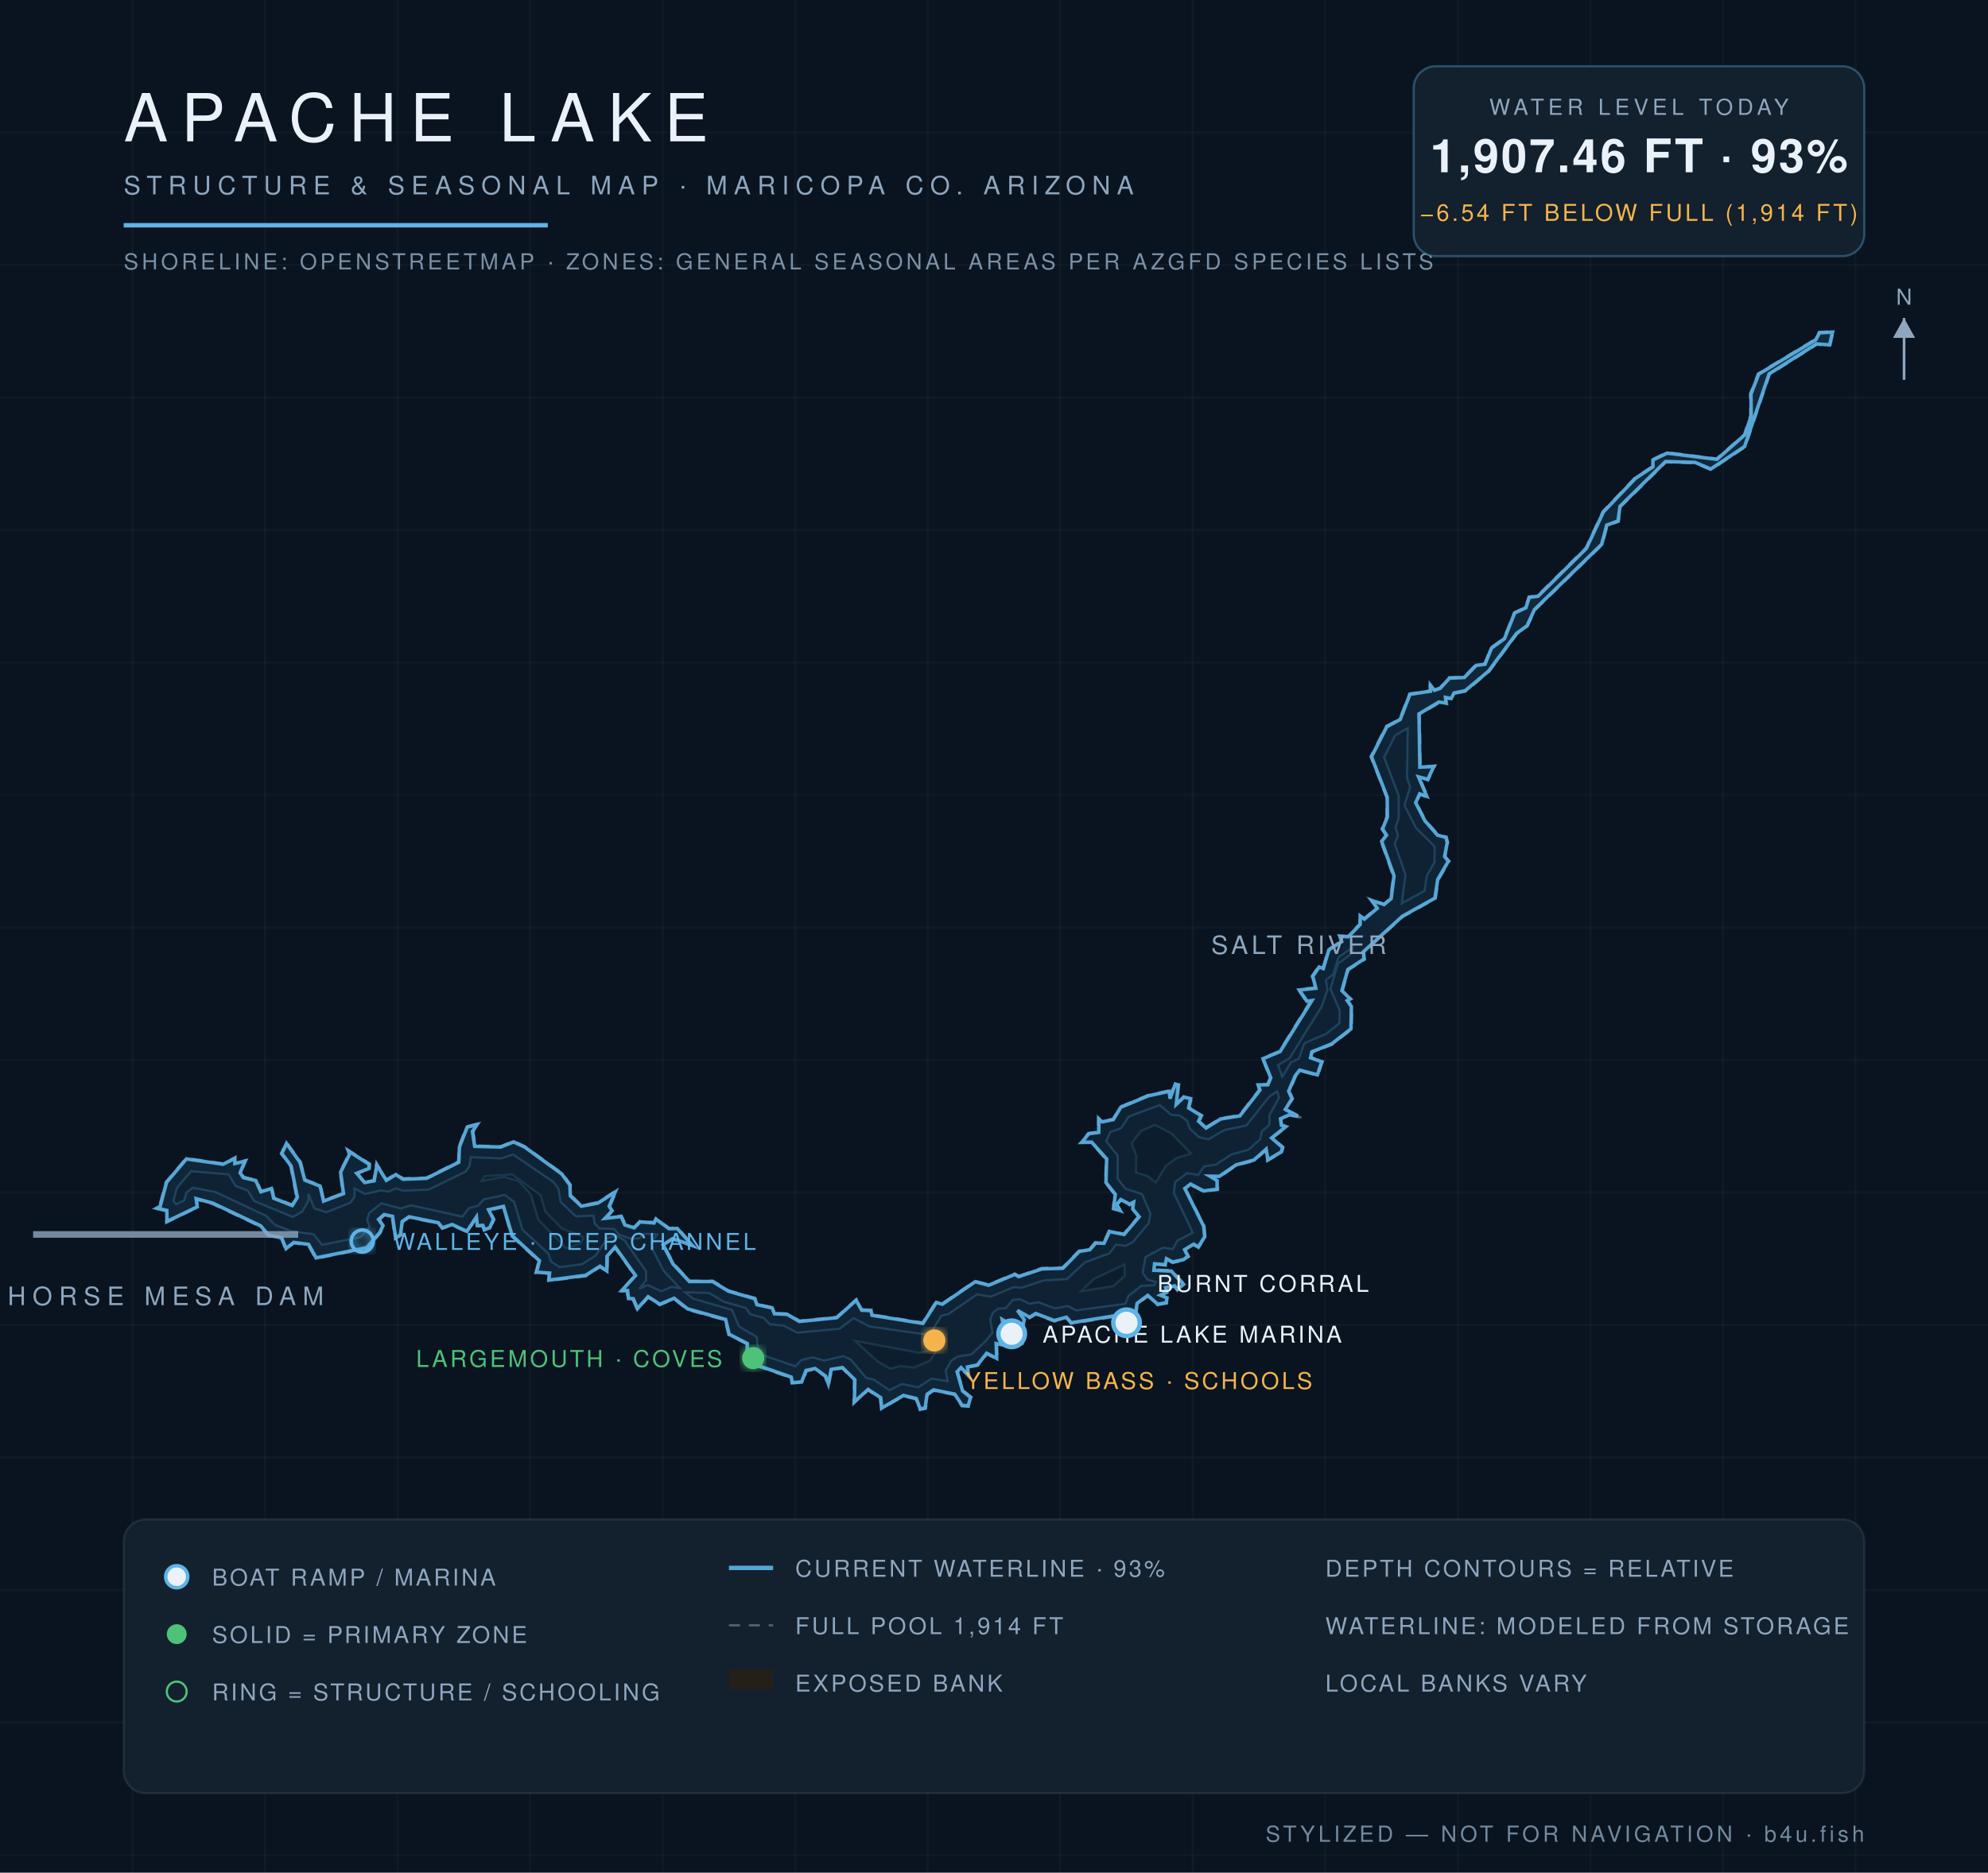
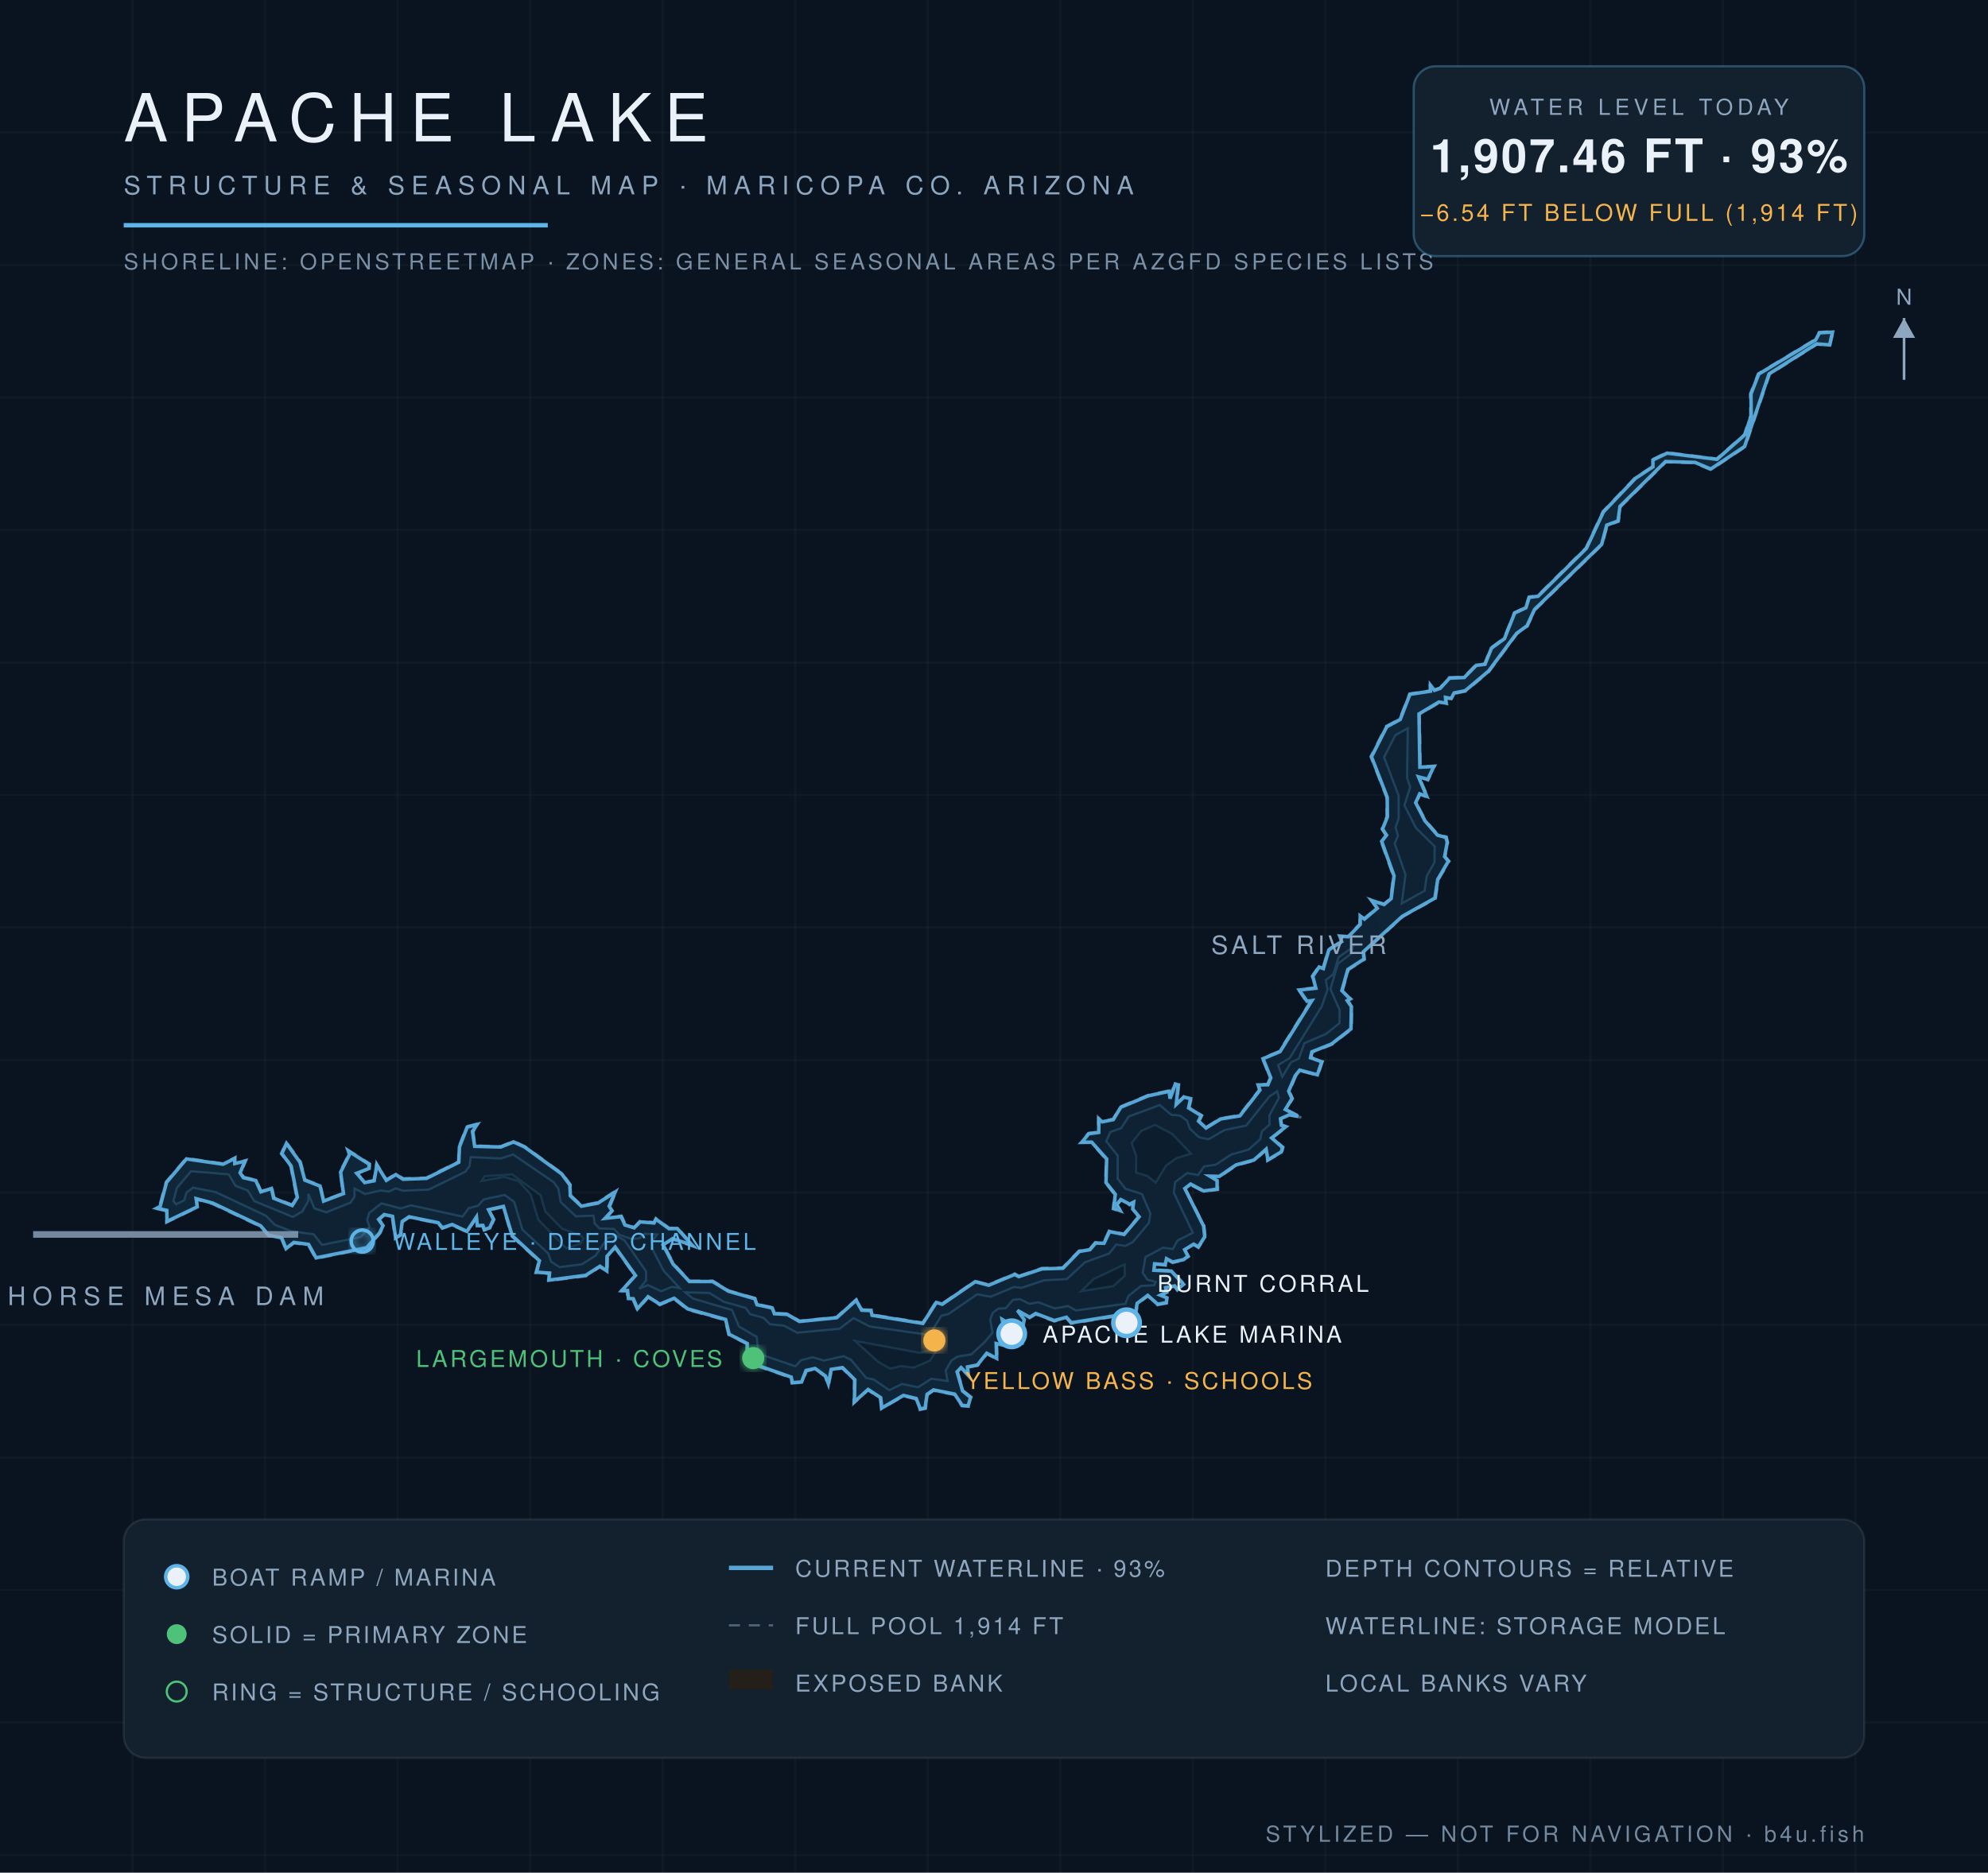
<svg xmlns="http://www.w3.org/2000/svg" viewBox="0 0 900 848" font-family="Helvetica,Arial,sans-serif">
  <defs>
    <radialGradient id="wg" cx="45%" cy="60%" r="80%">
      <stop offset="0%" stop-color="#0c1f31" />
      <stop offset="55%" stop-color="#102639" />
      <stop offset="100%" stop-color="#13293c" />
    </radialGradient>
    <filter id="glow">
      <feGaussianBlur stdDeviation="2.2" result="b" />
      <feMerge>
        <feMergeNode in="b" />
        <feMergeNode in="SourceGraphic" />
      </feMerge>
    </filter>
  </defs>
  <rect width="900" height="848" fill="#0a1420" />
  <g stroke="#ffffff" stroke-opacity="0.025">
    <line x1="60" y1="0" x2="60" y2="848" />
    <line x1="120" y1="0" x2="120" y2="848" />
    <line x1="180" y1="0" x2="180" y2="848" />
    <line x1="240" y1="0" x2="240" y2="848" />
    <line x1="300" y1="0" x2="300" y2="848" />
    <line x1="360" y1="0" x2="360" y2="848" />
    <line x1="420" y1="0" x2="420" y2="848" />
    <line x1="480" y1="0" x2="480" y2="848" />
    <line x1="540" y1="0" x2="540" y2="848" />
    <line x1="600" y1="0" x2="600" y2="848" />
    <line x1="660" y1="0" x2="660" y2="848" />
    <line x1="720" y1="0" x2="720" y2="848" />
    <line x1="780" y1="0" x2="780" y2="848" />
    <line x1="840" y1="0" x2="840" y2="848" />
    <line x1="0" y1="60" x2="900" y2="60" />
    <line x1="0" y1="120" x2="900" y2="120" />
    <line x1="0" y1="180" x2="900" y2="180" />
    <line x1="0" y1="240" x2="900" y2="240" />
    <line x1="0" y1="300" x2="900" y2="300" />
    <line x1="0" y1="360" x2="900" y2="360" />
    <line x1="0" y1="420" x2="900" y2="420" />
    <line x1="0" y1="480" x2="900" y2="480" />
    <line x1="0" y1="540" x2="900" y2="540" />
    <line x1="0" y1="600" x2="900" y2="600" />
    <line x1="0" y1="660" x2="900" y2="660" />
    <line x1="0" y1="720" x2="900" y2="720" />
    <line x1="0" y1="780" x2="900" y2="780" />
    <line x1="0" y1="840" x2="900" y2="840" />
  </g>
  <path d="M 461.3,577.8 L 471.6,574.2 L 481.0,574.0 L 488.4,566.4 L 493.3,565.6 L 495.8,562.5 L 499.6,562.7 L 502.0,557.3 L 508.8,558.7 L 515.4,550.8 L 512.4,547.6 L 513.1,544.7 L 511.4,545.8 L 507.5,543.5 L 505.8,545.6 L 507.9,548.9 L 503.8,547.5 L 504.6,540.9 L 500.4,535.6 L 500.7,525.0 L 494.0,517.5 L 489.0,517.6 L 492.7,513.1 L 497.1,512.6 L 497.1,505.9 L 499.0,507.7 L 503.9,506.7 L 507.2,501.1 L 519.7,495.9 L 529.7,493.7 L 529.5,497.2 L 531.9,490.5 L 533.8,491.0 L 532.8,499.9 L 535.9,496.4 L 539.5,497.3 L 538.4,501.6 L 544.2,505.1 L 543.0,507.6 L 546.0,510.4 L 552.4,506.4 L 561.1,505.0 L 570.1,493.4 L 569.0,491.0 L 573.7,491.0 L 575.0,488.2 L 571.4,479.2 L 579.2,476.0 L 593.5,453.0 L 591.6,453.9 L 587.6,448.0 L 595.5,447.2 L 593.9,442.0 L 597.1,437.4 L 598.8,438.4 L 601.3,429.9 L 607.1,426.2 L 606.1,423.6 L 610.2,423.9 L 615.5,418.4 L 615.5,414.0 L 617.5,415.9 L 623.3,411.1 L 620.1,407.1 L 626.6,409.3 L 629.5,406.8 L 630.7,396.7 L 625.1,380.9 L 627.4,378.2 L 625.5,375.4 L 627.7,369.9 L 627.7,361.0 L 620.5,342.6 L 627.5,328.8 L 633.6,325.6 L 638.1,314.1 L 647.5,312.7 L 647.2,309.1 L 649.5,312.3 L 651.9,311.4 L 656.0,306.7 L 662.8,306.5 L 668.1,301.0 L 672.1,300.5 L 674.9,293.3 L 680.8,289.0 L 685.5,277.4 L 690.6,275.0 L 692.1,270.2 L 696.1,269.7 L 717.9,248.1 L 725.6,231.6 L 740.2,216.3 L 748.1,211.2 L 747.9,208.1 L 754.6,204.8 L 777.1,207.7 L 789.6,196.8 L 792.4,188.2 L 792.3,178.3 L 795.9,169.2 L 821.8,153.6 L 823.5,150.4 L 830.0,150.0 L 828.5,156.6 L 822.5,156.0 L 801.2,169.5 L 790.1,202.4 L 774.5,212.8 L 767.3,209.7 L 754.2,209.3 L 733.7,229.5 L 732.8,236.2 L 727.7,238.0 L 725.4,246.6 L 695.0,276.2 L 691.5,283.6 L 686.8,287.0 L 674.1,304.2 L 663.5,313.1 L 658.5,314.1 L 657.2,316.7 L 654.6,316.1 L 655.1,318.8 L 651.5,318.3 L 642.7,323.5 L 643.1,347.3 L 649.7,346.7 L 646.5,353.4 L 642.6,351.9 L 646.6,361.3 L 642.9,359.8 L 641.2,363.5 L 645.4,371.5 L 651.0,377.9 L 654.9,378.9 L 655.5,381.5 L 654.3,387.9 L 656.2,390.0 L 651.2,398.4 L 650.0,406.9 L 635.1,415.1 L 617.5,431.2 L 617.9,434.5 L 610.5,439.2 L 607.8,448.6 L 611.8,452.4 L 610.2,453.1 L 612.1,455.7 L 611.9,466.1 L 603.1,473.0 L 594.2,476.5 L 593.5,478.7 L 598.8,480.6 L 596.7,487.1 L 588.4,484.9 L 586.7,487.3 L 583.8,494.1 L 585.3,497.5 L 582.3,502.4 L 590.1,506.2 L 583.8,505.1 L 579.9,506.9 L 580.4,509.4 L 582.9,510.1 L 576.0,515.3 L 581.0,519.4 L 580.4,521.9 L 573.7,525.7 L 573.4,520.7 L 567.9,525.6 L 559.7,527.8 L 552.1,533.0 L 547.9,533.0 L 551.4,534.4 L 551.4,538.8 L 544.8,539.6 L 539.1,536.6 L 536.6,538.4 L 545.2,555.1 L 545.7,560.1 L 542.6,565.1 L 540.5,563.8 L 536.5,566.1 L 538.2,569.0 L 536.0,570.7 L 530.8,571.9 L 528.1,570.3 L 527.8,573.1 L 523.0,572.5 L 522.6,574.9 L 530.4,575.2 L 536.3,581.6 L 533.0,584.4 L 531.7,582.6 L 527.9,583.4 L 528.5,585.3 L 525.7,586.5 L 528.7,587.5 L 528.3,590.2 L 523.9,591.0 L 519.8,586.9 L 515.1,590.4 L 514.0,597.2 L 510.1,599.4 L 508.0,595.7 L 484.9,599.4 L 482.7,596.9 L 477.3,598.4 L 468.9,595.2 L 466.1,596.9 L 460.7,593.7 L 464.1,597.5 L 461.4,607.9 L 463.5,608.5 L 459.7,608.7 L 456.4,599.5 L 453.9,597.8 L 456.3,610.0 L 451.3,608.7 L 451.6,615.6 L 446.8,613.2 L 442.7,618.4 L 438.2,619.2 L 438.9,623.8 L 435.0,619.6 L 433.6,621.4 L 436.1,629.7 L 439.8,632.6 L 438.6,637.0 L 435.4,636.8 L 432.1,631.6 L 422.6,629.8 L 420.0,631.6 L 419.1,637.9 L 416.4,638.5 L 414.6,633.6 L 409.0,632.2 L 398.9,638.1 L 398.4,633.1 L 392.9,629.5 L 386.4,635.6 L 386.7,625.0 L 381.3,619.6 L 376.6,620.3 L 375.1,627.9 L 373.5,623.3 L 369.0,620.1 L 365.2,620.9 L 363.1,626.1 L 358.4,626.4 L 358.0,623.9 L 337.7,616.9 L 338.0,608.5 L 329.8,604.5 L 328.2,597.8 L 311.1,593.1 L 305.1,588.2 L 298.7,591.0 L 293.5,587.5 L 288.5,593.3 L 286.4,588.3 L 284.2,588.3 L 283.8,584.6 L 280.7,584.9 L 287.4,577.7 L 278.4,565.1 L 275.2,569.0 L 275.0,576.2 L 271.7,573.7 L 265.3,577.9 L 248.1,580.1 L 248.6,576.8 L 242.4,576.4 L 243.9,571.1 L 231.6,559.8 L 227.8,546.6 L 221.5,548.1 L 223.8,552.2 L 221.9,556.3 L 219.1,557.2 L 218.4,555.2 L 215.8,555.3 L 215.6,551.5 L 211.5,558.0 L 204.6,554.8 L 200.2,556.4 L 198.3,554.0 L 185.2,551.3 L 182.4,553.3 L 181.6,559.5 L 178.8,561.0 L 177.4,551.0 L 174.0,550.3 L 171.8,552.3 L 173.8,554.9 L 172.2,558.4 L 166.2,565.3 L 142.9,570.0 L 139.5,563.8 L 133.0,563.0 L 129.4,566.0 L 127.3,560.8 L 121.5,559.7 L 117.8,555.4 L 96.2,545.2 L 88.9,543.2 L 89.7,546.6 L 75.3,553.6 L 75.2,548.4 L 70.0,547.2 L 72.1,546.2 L 75.1,535.3 L 84.3,524.4 L 101.0,526.9 L 106.6,524.0 L 106.3,526.5 L 111.5,525.3 L 109.0,531.2 L 110.5,533.0 L 116.0,534.3 L 118.3,539.4 L 123.2,537.8 L 124.1,542.3 L 132.2,545.5 L 134.2,542.2 L 131.5,528.1 L 127.2,522.4 L 129.6,517.1 L 136.2,526.2 L 138.3,534.2 L 145.2,536.8 L 146.5,543.6 L 155.2,540.3 L 153.9,530.7 L 157.8,522.7 L 157.1,520.4 L 167.5,527.0 L 167.4,529.3 L 161.9,531.4 L 165.2,535.2 L 169.2,534.5 L 170.4,526.6 L 174.9,534.2 L 179.2,531.5 L 182.5,533.6 L 193.0,533.3 L 207.5,526.0 L 207.7,519.3 L 211.2,510.1 L 216.7,508.7 L 214.3,512.4 L 215.1,518.8 L 226.7,519.1 L 232.5,516.7 L 237.6,519.1 L 254.5,531.3 L 258.3,536.4 L 258.5,541.3 L 263.4,545.9 L 270.6,544.4 L 279.2,538.9 L 276.2,546.3 L 277.6,548.4 L 274.1,551.4 L 281.4,550.5 L 283.2,554.4 L 287.1,555.7 L 289.6,552.9 L 296.0,553.5 L 296.9,551.6 L 303.0,556.1 L 306.7,555.9 L 314.5,564.7 L 304.5,561.2 L 300.5,563.6 L 305.0,572.2 L 312.2,580.0 L 322.7,580.0 L 329.9,584.4 L 341.9,587.8 L 342.9,590.6 L 349.9,592.0 L 350.8,594.6 L 356.5,594.8 L 362.0,598.1 L 378.7,596.4 L 387.7,588.3 L 390.4,593.0 L 394.6,593.1 L 394.9,595.3 L 417.7,598.9 L 423.7,589.4 L 426.5,590.3 L 441.4,580.1 L 447.6,581.7 L 459.4,576.7 L 461.3,577.8 Z" fill="#241f19" fill-opacity="0.9" stroke="#8ea6be" stroke-opacity="0.5" stroke-width="1.2" stroke-dasharray="5 4" />
  <path d="M 461.2,578.1 L 471.7,574.6 L 481.2,574.3 L 488.6,566.7 L 493.4,565.9 L 496.0,562.9 L 499.8,563.0 L 502.3,557.7 L 508.9,559.0 L 515.7,551.0 L 512.8,547.5 L 513.2,544.4 L 511.4,545.3 L 507.4,543.2 L 505.5,545.5 L 507.1,548.2 L 504.2,547.2 L 504.9,540.8 L 500.7,535.5 L 501.0,524.8 L 494.2,517.2 L 489.8,517.2 L 492.9,513.4 L 497.4,512.8 L 497.5,506.8 L 499.0,508.0 L 504.0,507.0 L 507.4,501.4 L 519.9,496.2 L 529.3,494.2 L 529.7,497.5 L 532.1,490.9 L 533.4,491.3 L 532.5,500.1 L 536.0,496.8 L 539.0,497.5 L 538.1,501.7 L 543.8,505.2 L 542.6,507.7 L 546.0,510.8 L 552.6,506.7 L 561.3,505.3 L 570.4,493.6 L 569.6,491.3 L 574.0,491.2 L 575.3,488.1 L 571.8,479.4 L 579.5,476.2 L 593.9,453.1 L 591.7,453.4 L 588.2,448.3 L 595.7,447.5 L 594.3,442.1 L 597.2,437.9 L 599.1,438.6 L 601.6,430.1 L 607.4,426.4 L 606.6,424.0 L 610.4,424.2 L 615.8,418.6 L 615.8,414.8 L 617.7,416.2 L 623.5,411.3 L 621.1,407.8 L 626.6,409.6 L 629.8,406.9 L 631.1,396.6 L 625.5,381.0 L 627.7,378.2 L 625.9,375.4 L 628.1,369.9 L 628.0,361.0 L 620.9,342.7 L 627.8,329.1 L 633.9,325.8 L 638.3,314.4 L 647.6,313.0 L 647.6,310.3 L 649.4,312.6 L 652.0,311.7 L 656.2,307.1 L 662.9,306.8 L 668.3,301.3 L 672.3,300.8 L 675.2,293.5 L 681.1,289.2 L 685.7,277.6 L 690.8,275.2 L 692.3,270.5 L 696.3,270.0 L 718.2,248.3 L 725.9,231.8 L 740.4,216.6 L 748.3,211.4 L 748.3,208.3 L 754.7,205.2 L 777.3,208.0 L 789.9,196.9 L 792.8,188.3 L 792.7,178.4 L 796.2,169.4 L 822.0,153.9 L 823.7,150.7 L 829.6,150.4 L 828.3,156.2 L 822.4,155.7 L 800.9,169.3 L 789.8,202.2 L 774.5,212.4 L 767.4,209.4 L 754.0,209.0 L 733.4,229.3 L 732.5,235.9 L 727.4,237.8 L 725.1,246.5 L 694.7,276.0 L 691.3,283.4 L 686.6,286.8 L 673.9,303.9 L 663.3,312.8 L 658.3,313.8 L 657.0,316.3 L 654.4,315.8 L 654.6,318.4 L 651.4,317.9 L 642.4,323.3 L 642.8,347.4 L 649.1,347.1 L 646.4,352.9 L 642.2,351.8 L 645.9,360.6 L 642.7,359.5 L 640.9,363.5 L 645.1,371.7 L 650.8,378.2 L 654.6,379.2 L 655.2,381.5 L 654.0,387.9 L 655.7,390.0 L 650.9,398.2 L 649.6,406.7 L 634.9,414.9 L 617.2,431.0 L 617.5,434.3 L 610.2,439.0 L 607.5,448.6 L 611.2,452.3 L 609.9,453.1 L 611.8,455.8 L 611.6,465.9 L 602.9,472.7 L 593.9,476.3 L 593.3,479.0 L 598.4,480.8 L 596.4,486.7 L 588.4,484.6 L 586.4,487.1 L 583.4,494.1 L 584.9,497.5 L 581.9,502.4 L 587.7,505.5 L 583.8,504.8 L 579.7,506.6 L 580.1,509.6 L 582.1,510.2 L 575.7,515.3 L 580.6,519.6 L 580.1,521.6 L 574.0,525.2 L 573.2,520.4 L 567.7,525.3 L 559.6,527.5 L 552.0,532.7 L 547.7,532.6 L 551.0,534.6 L 551.0,538.5 L 544.9,539.3 L 539.0,536.2 L 536.4,538.2 L 544.9,555.2 L 545.4,560.1 L 542.5,564.6 L 540.4,563.4 L 536.3,565.9 L 537.8,568.9 L 535.8,570.4 L 530.9,571.5 L 528.1,570.0 L 527.5,572.7 L 522.7,572.3 L 522.4,575.2 L 530.3,575.6 L 535.8,581.6 L 533.0,583.9 L 531.8,582.3 L 527.7,583.1 L 528.1,585.1 L 525.3,586.5 L 528.3,587.7 L 528.0,589.9 L 524.1,590.6 L 519.6,586.6 L 514.8,590.2 L 513.7,597.0 L 510.2,598.9 L 508.0,595.3 L 485.0,599.0 L 482.8,596.5 L 477.3,598.0 L 468.9,594.8 L 466.1,596.5 L 460.6,593.4 L 463.7,597.6 L 461.4,608.3 L 459.9,608.4 L 456.7,599.3 L 453.7,597.5 L 455.9,609.5 L 451.0,608.4 L 451.2,615.1 L 446.7,612.8 L 442.5,618.1 L 438.0,619.0 L 438.4,622.7 L 435.1,619.3 L 433.3,621.2 L 435.8,629.9 L 439.4,632.8 L 438.3,636.6 L 435.6,636.4 L 432.2,631.3 L 422.6,629.4 L 419.7,631.4 L 418.8,637.6 L 416.6,638.0 L 414.8,633.3 L 409.0,631.9 L 399.2,637.6 L 398.7,632.9 L 393.0,629.2 L 386.8,634.8 L 387.0,624.8 L 381.4,619.3 L 376.3,620.1 L 375.0,626.6 L 373.7,623.1 L 369.0,619.7 L 364.9,620.6 L 362.9,625.8 L 358.7,626.1 L 358.2,623.6 L 338.1,616.6 L 338.3,608.4 L 330.1,604.2 L 328.5,597.5 L 311.3,592.7 L 305.2,587.9 L 298.7,590.6 L 293.4,587.2 L 288.6,592.6 L 286.7,588.1 L 284.5,588.0 L 284.1,584.4 L 281.5,584.4 L 287.7,577.6 L 278.5,564.7 L 274.8,568.9 L 274.7,575.5 L 271.6,573.4 L 265.2,577.5 L 248.5,579.7 L 248.8,576.5 L 242.9,576.1 L 244.2,570.9 L 231.9,559.6 L 227.9,546.3 L 221.2,547.8 L 223.4,552.2 L 221.7,556.0 L 219.3,556.8 L 218.6,554.9 L 216.1,555.0 L 215.7,551.1 L 211.4,557.6 L 204.7,554.5 L 200.3,556.0 L 198.4,553.7 L 185.2,551.0 L 182.1,553.1 L 181.3,559.2 L 179.1,560.5 L 177.7,550.8 L 173.9,550.0 L 171.4,552.2 L 173.4,555.0 L 171.9,558.2 L 166.0,565.0 L 143.1,569.6 L 139.7,563.5 L 133.0,562.6 L 129.5,565.4 L 127.5,560.5 L 121.7,559.4 L 118.0,555.1 L 96.3,544.8 L 88.8,542.8 L 89.3,546.5 L 75.6,553.1 L 75.5,548.1 L 71.0,547.1 L 72.5,546.3 L 75.4,535.4 L 84.4,524.8 L 101.0,527.2 L 106.2,524.6 L 106.3,526.9 L 110.9,525.8 L 108.7,531.1 L 110.2,533.3 L 115.8,534.6 L 118.1,539.7 L 122.9,538.2 L 123.9,542.6 L 132.3,545.9 L 134.6,542.2 L 131.8,528.0 L 127.6,522.4 L 129.7,517.8 L 135.8,526.3 L 138.0,534.4 L 144.9,537.1 L 146.5,543.9 L 155.5,540.5 L 154.2,530.8 L 158.2,522.8 L 157.7,521.2 L 167.1,527.2 L 167.1,529.1 L 161.5,531.3 L 165.1,535.5 L 169.4,534.7 L 170.6,527.6 L 174.9,534.5 L 179.2,531.9 L 182.5,534.0 L 193.1,533.6 L 207.7,526.3 L 208.0,519.4 L 211.5,510.4 L 216.0,509.2 L 213.9,512.4 L 214.9,519.1 L 226.7,519.4 L 232.5,517.1 L 237.5,519.4 L 254.3,531.6 L 258.0,536.6 L 258.2,541.5 L 263.2,546.2 L 270.7,544.8 L 278.5,539.8 L 275.8,546.2 L 277.1,548.3 L 273.9,551.7 L 281.2,550.9 L 282.9,554.7 L 287.1,556.0 L 289.8,553.3 L 296.1,553.8 L 297.0,552.1 L 302.9,556.4 L 306.6,556.3 L 313.4,563.9 L 304.5,560.9 L 300.2,563.7 L 304.7,572.4 L 312.1,580.3 L 322.6,580.3 L 329.8,584.7 L 341.7,588.1 L 342.7,590.8 L 349.6,592.3 L 350.6,594.9 L 356.4,595.2 L 361.9,598.4 L 378.8,596.7 L 387.6,588.8 L 390.1,593.3 L 394.3,593.5 L 394.8,595.6 L 417.8,599.3 L 423.9,589.8 L 426.6,590.6 L 441.5,580.4 L 447.6,582.0 L 459.4,577.1 L 461.2,578.1 Z" fill="url(#wg)" stroke="#5eb4e7" stroke-opacity="0.9" stroke-width="1.6" />
  <path d="M 79.8,545.3 L 78.5,543.9 L 80.1,537.9 L 86.5,530.4 L 103.5,531.8 L 106.6,537.0 L 112.1,539.1 L 115.1,543.9 L 132.6,551.1 L 136.9,548.6 L 139.6,543.8 L 139.6,540.6 L 142.3,547.2 L 147.7,549.0 L 158.7,544.6 L 160.5,541.9 L 160.5,538.2 L 165.3,540.7 L 172.3,539.1 L 176.1,539.6 L 179.2,538.1 L 182.4,539.2 L 194.1,538.7 L 210.7,530.6 L 212.6,528.0 L 213.1,524.0 L 226.8,524.6 L 232.3,522.8 L 250.6,535.3 L 252.8,538.3 L 253.8,544.3 L 260.7,550.8 L 268.7,550.5 L 269.2,554.0 L 271.4,556.3 L 278.0,556.5 L 280.3,559.1 L 285.7,561.0 L 289.3,560.8 L 291.9,558.7 L 297.5,559.0 L 295.2,562.1 L 295.5,565.9 L 300.4,575.4 L 307.7,583.3 L 304.2,582.7 L 299.3,584.7 L 293.3,581.9 L 289.4,583.6 L 292.5,579.9 L 292.5,575.7 L 282.7,561.6 L 279.1,559.6 L 275.0,560.6 L 269.6,568.6 L 263.4,572.5 L 253.3,573.8 L 249.5,571.3 L 248.2,567.6 L 236.5,556.8 L 232.8,544.3 L 228.5,541.1 L 219.0,543.1 L 216.4,546.0 L 212.2,547.1 L 209.4,550.9 L 186.1,545.8 L 181.4,547.2 L 172.7,544.9 L 167.1,549.3 L 166.2,552.4 L 167.3,555.6 L 163.3,560.2 L 145.8,563.7 L 142.0,558.9 L 131.8,557.5 L 124.4,554.6 L 120.4,550.5 L 97.6,539.8 L 87.4,537.8 L 84.4,540.0 L 83.4,543.5 L 79.8,545.3 Z" fill="#0e2233" stroke="#5eb4e7" stroke-opacity="0.22" stroke-width="1" />
  <path d="M 310.2,585.2 L 321.1,585.5 L 327.7,589.5 L 337.6,592.3 L 339.6,595.1 L 345.7,596.8 L 348.6,599.7 L 354.9,600.3 L 360.9,603.5 L 380.1,601.7 L 386.4,596.9 L 393.8,600.7 L 419.3,604.3 L 422.0,602.5 L 426.2,595.8 L 429.3,595.1 L 442.4,586.1 L 448.5,587.2 L 459.1,582.8 L 462.4,583.2 L 472.6,579.8 L 483.0,579.2 L 491.2,571.6 L 502.2,567.6 L 505.3,563.6 L 509.5,564.2 L 512.8,562.5 L 520.1,553.8 L 520.8,549.6 L 517.0,540.7 L 509.5,538.3 L 506.0,533.8 L 506.0,523.3 L 500.8,516.8 L 502.7,512.6 L 507.5,510.9 L 511.0,505.6 L 525.0,500.4 L 530.2,504.8 L 534.2,505.2 L 537.4,507.5 L 538.6,511.0 L 542.8,515.0 L 547.1,515.9 L 554.4,511.7 L 564.2,509.7 L 574.7,496.5 L 578.2,494.2 L 579.0,497.1 L 574.7,505.0 L 574.7,509.3 L 571.3,512.3 L 570.5,515.9 L 565.2,520.6 L 557.4,522.8 L 550.4,527.4 L 545.1,528.2 L 542.4,532.1 L 537.5,531.2 L 532.0,535.3 L 531.4,540.1 L 540.0,558.2 L 533.0,561.8 L 531.0,565.6 L 526.5,565.0 L 518.6,569.2 L 517.3,576.4 L 519.5,579.5 L 523.2,580.5 L 522.5,582.0 L 516.6,582.3 L 510.8,586.9 L 509.5,590.4 L 487.1,593.4 L 483.5,591.4 L 477.5,592.5 L 470.1,589.7 L 466.0,590.4 L 461.8,588.3 L 458.6,588.6 L 455.3,592.4 L 451.9,592.6 L 449.4,594.5 L 448.3,597.6 L 449.3,603.5 L 445.8,607.7 L 439.7,613.3 L 433.5,614.3 L 430.7,616.1 L 428.1,620.6 L 429.0,625.4 L 421.7,624.3 L 415.6,628.2 L 408.4,626.7 L 402.6,629.5 L 395.6,624.7 L 392.2,624.0 L 385.2,615.7 L 381.9,614.1 L 373.0,616.1 L 367.9,614.6 L 362.7,615.9 L 360.1,618.7 L 343.4,613.0 L 342.6,605.4 L 334.6,600.7 L 331.4,593.2 L 313.7,588.0 L 310.2,585.2 Z" fill="#0e2233" stroke="#5eb4e7" stroke-opacity="0.22" stroke-width="1" />
  <path d="M 580.5,487.6 L 578.6,482.3 L 583.8,479.2 L 598.4,455.7 L 601.0,448.1 L 600.2,443.8 L 603.6,441.2 L 606.0,433.5 L 612.4,429.0 L 611.9,431.7 L 605.7,436.4 L 602.3,447.9 L 606.5,457.4 L 606.4,463.3 L 600.3,468.2 L 590.5,472.4 L 588.0,479.4 L 584.5,481.0 L 580.5,487.6 Z" fill="#0e2233" stroke="#5eb4e7" stroke-opacity="0.22" stroke-width="1" />
  <path d="M 634.6,409.1 L 636.3,396.1 L 631.4,382.0 L 632.9,378.4 L 631.8,374.7 L 633.2,370.6 L 633.2,360.3 L 626.6,342.9 L 631.7,332.9 L 637.3,329.8 L 637.0,352.3 L 638.4,356.4 L 635.8,364.7 L 641.0,374.9 L 649.5,383.3 L 649.4,390.5 L 645.9,396.7 L 644.9,403.4 L 634.6,409.1 Z" fill="#0e2233" stroke="#5eb4e7" stroke-opacity="0.22" stroke-width="1" />
  <path d="M 218.0,534.8 L 219.5,532.6 L 231.8,531.8 L 244.7,541.2 L 246.9,548.7 L 254.5,556.4 L 263.1,559.6 L 264.1,560.8 L 262.7,563.2 L 256.3,565.2 L 243.7,552.3 L 240.3,540.9 L 234.8,534.8 L 228.2,532.9 L 218.0,534.8 Z" fill="#0c1e2e" stroke="#5eb4e7" stroke-opacity="0.15" stroke-width="1" />
  <path d="M 403.1,619.8 L 397.6,616.7 L 387.1,607.2 L 416.2,612.6 L 424.4,610.9 L 420.9,616.2 L 413.7,619.3 L 407.7,618.6 L 403.1,619.8 Z" fill="#0c1e2e" stroke="#5eb4e7" stroke-opacity="0.15" stroke-width="1" />
  <path d="M 489.5,584.7 L 495.1,579.2 L 509.1,572.6 L 509.2,577.7 L 504.0,582.4 L 489.5,584.7 Z" fill="#0c1e2e" stroke="#5eb4e7" stroke-opacity="0.15" stroke-width="1" />
  <path d="M 523.2,535.5 L 519.4,532.5 L 514.3,531.0 L 514.4,523.4 L 512.3,517.6 L 516.7,512.1 L 522.9,509.4 L 530.5,513.4 L 539.2,522.4 L 532.7,524.4 L 527.9,527.8 L 523.2,535.5 Z" fill="#0c1e2e" stroke="#5eb4e7" stroke-opacity="0.15" stroke-width="1" />
  <text x="588" y="432" fill="#8ea6be" font-size="11.5" letter-spacing="1.6" text-anchor="middle">SALT RIVER</text>
  <line x1="15" y1="559" x2="135" y2="559" stroke="#8ea6be" stroke-width="3" stroke-opacity="0.8" />
  <text x="75" y="591" fill="#8ea6be" font-size="11.5" letter-spacing="3" text-anchor="middle">HORSE MESA DAM</text>
  <circle cx="458" cy="604" r="6" fill="#eaf1f8" stroke="#5eb4e7" stroke-width="2" />
  <text x="472" y="608" fill="#eaf1f8" font-size="10.5" letter-spacing="1.2" text-anchor="start">APACHE LAKE MARINA</text>
  <circle cx="510" cy="599" r="6" fill="#eaf1f8" stroke="#5eb4e7" stroke-width="2" />
  <text x="524" y="585" fill="#eaf1f8" font-size="10.5" letter-spacing="1.2" text-anchor="start">BURNT CORRAL</text>
  <circle cx="341" cy="615" r="5" fill="#4fc27a" filter="url(#glow)" />
  <text x="327" y="619" fill="#4fc27a" font-size="10.5" letter-spacing="1.2" text-anchor="end">LARGEMOUTH · COVES</text>
  <circle cx="164" cy="562" r="5" fill="none" stroke="#5eb4e7" stroke-width="1.6" filter="url(#glow)" />
  <text x="178" y="566" fill="#5eb4e7" font-size="10.5" letter-spacing="1.2" text-anchor="start">WALLEYE · DEEP CHANNEL</text>
  <circle cx="423" cy="607" r="5" fill="#f5b44c" filter="url(#glow)" />
  <text x="437" y="629" fill="#f5b44c" font-size="10.5" letter-spacing="1.2" text-anchor="start">YELLOW BASS · SCHOOLS</text>
  <text x="56" y="64" fill="#eaf1f8" font-size="30" letter-spacing="6" font-weight="300">APACHE LAKE</text>
  <text x="56" y="88" fill="#8ea6be" font-size="11.5" letter-spacing="3">STRUCTURE &amp; SEASONAL MAP · MARICOPA CO. ARIZONA</text>
  <line x1="56" y1="102" x2="248" y2="102" stroke="#5eb4e7" stroke-width="2" />
  <text x="56" y="122" fill="#8ea6be" font-size="10" letter-spacing="1.5" opacity="0.85">SHORELINE: OPENSTREETMAP · ZONES: GENERAL SEASONAL AREAS PER AZGFD SPECIES LISTS</text>
  <g>
    <rect x="640" y="30" width="204" height="86" rx="10" fill="#13202e" stroke="#5eb4e7" stroke-opacity="0.35" />
    <text x="742" y="52" fill="#8ea6be" font-size="10" letter-spacing="2" text-anchor="middle">WATER LEVEL TODAY</text>
    <text x="742" y="78" fill="#eaf1f8" font-size="21" letter-spacing="1" text-anchor="middle" font-weight="600">1,907.46 FT · 93%</text>
    <text x="742" y="100" fill="#f5b44c" font-size="10.5" letter-spacing="1.2" text-anchor="middle">−6.54 FT BELOW FULL (1,914 FT)</text>
  </g>
  <g font-size="10.5" letter-spacing="1.1">
-     <rect x="56" y="688" width="788" height="124" rx="10" fill="#13202e" stroke="#ffffff" stroke-opacity="0.08" />
+     <rect x="56" y="688" width="788" height="108" rx="10" fill="#13202e" stroke="#ffffff" stroke-opacity="0.08" />
    <circle cx="80" cy="714" r="5" fill="#eaf1f8" stroke="#5eb4e7" stroke-width="1.6" />
    <text x="96" y="718" fill="#8ea6be">BOAT RAMP / MARINA</text>
    <circle cx="80" cy="740" r="4.5" fill="#4fc27a" />
    <text x="96" y="744" fill="#8ea6be">SOLID = PRIMARY ZONE</text>
    <circle cx="80" cy="766" r="4.5" fill="none" stroke="#4fc27a" />
    <text x="96" y="770" fill="#8ea6be">RING = STRUCTURE / SCHOOLING</text>
    <line x1="330" y1="710" x2="350" y2="710" stroke="#5eb4e7" stroke-opacity="0.9" stroke-width="2" />
    <text x="360" y="714" fill="#8ea6be">CURRENT WATERLINE · 93%</text>
    <line x1="330" y1="736" x2="350" y2="736" stroke="#8ea6be" stroke-opacity="0.5" stroke-dasharray="5 4" />
    <text x="360" y="740" fill="#8ea6be">FULL POOL 1,914 FT</text>
    <rect x="330" y="756" width="20" height="9" fill="#241f19" />
    <text x="360" y="766" fill="#8ea6be">EXPOSED BANK</text>
    <text x="600" y="714" fill="#8ea6be">DEPTH CONTOURS = RELATIVE</text>
-     <text x="600" y="740" fill="#8ea6be">WATERLINE: MODELED FROM STORAGE</text>
+     <text x="600" y="740" fill="#8ea6be">WATERLINE: STORAGE MODEL</text>
    <text x="600" y="766" fill="#8ea6be">LOCAL BANKS VARY</text>
  </g>
  <text x="844" y="834" fill="#8ea6be" font-size="10" letter-spacing="1.5" text-anchor="end" opacity="0.8">STYLIZED — NOT FOR NAVIGATION · b4u.fish</text>
  <g transform="translate(862,158)" stroke="#8ea6be" fill="#8ea6be">
    <line x1="0" y1="14" x2="0" y2="-14" stroke-width="1.2" />
    <path d="M 0,-14 l 5,9 h -10 z" stroke="none" />
    <text x="0" y="-20" font-size="10" text-anchor="middle" stroke="none">N</text>
  </g>
</svg>
